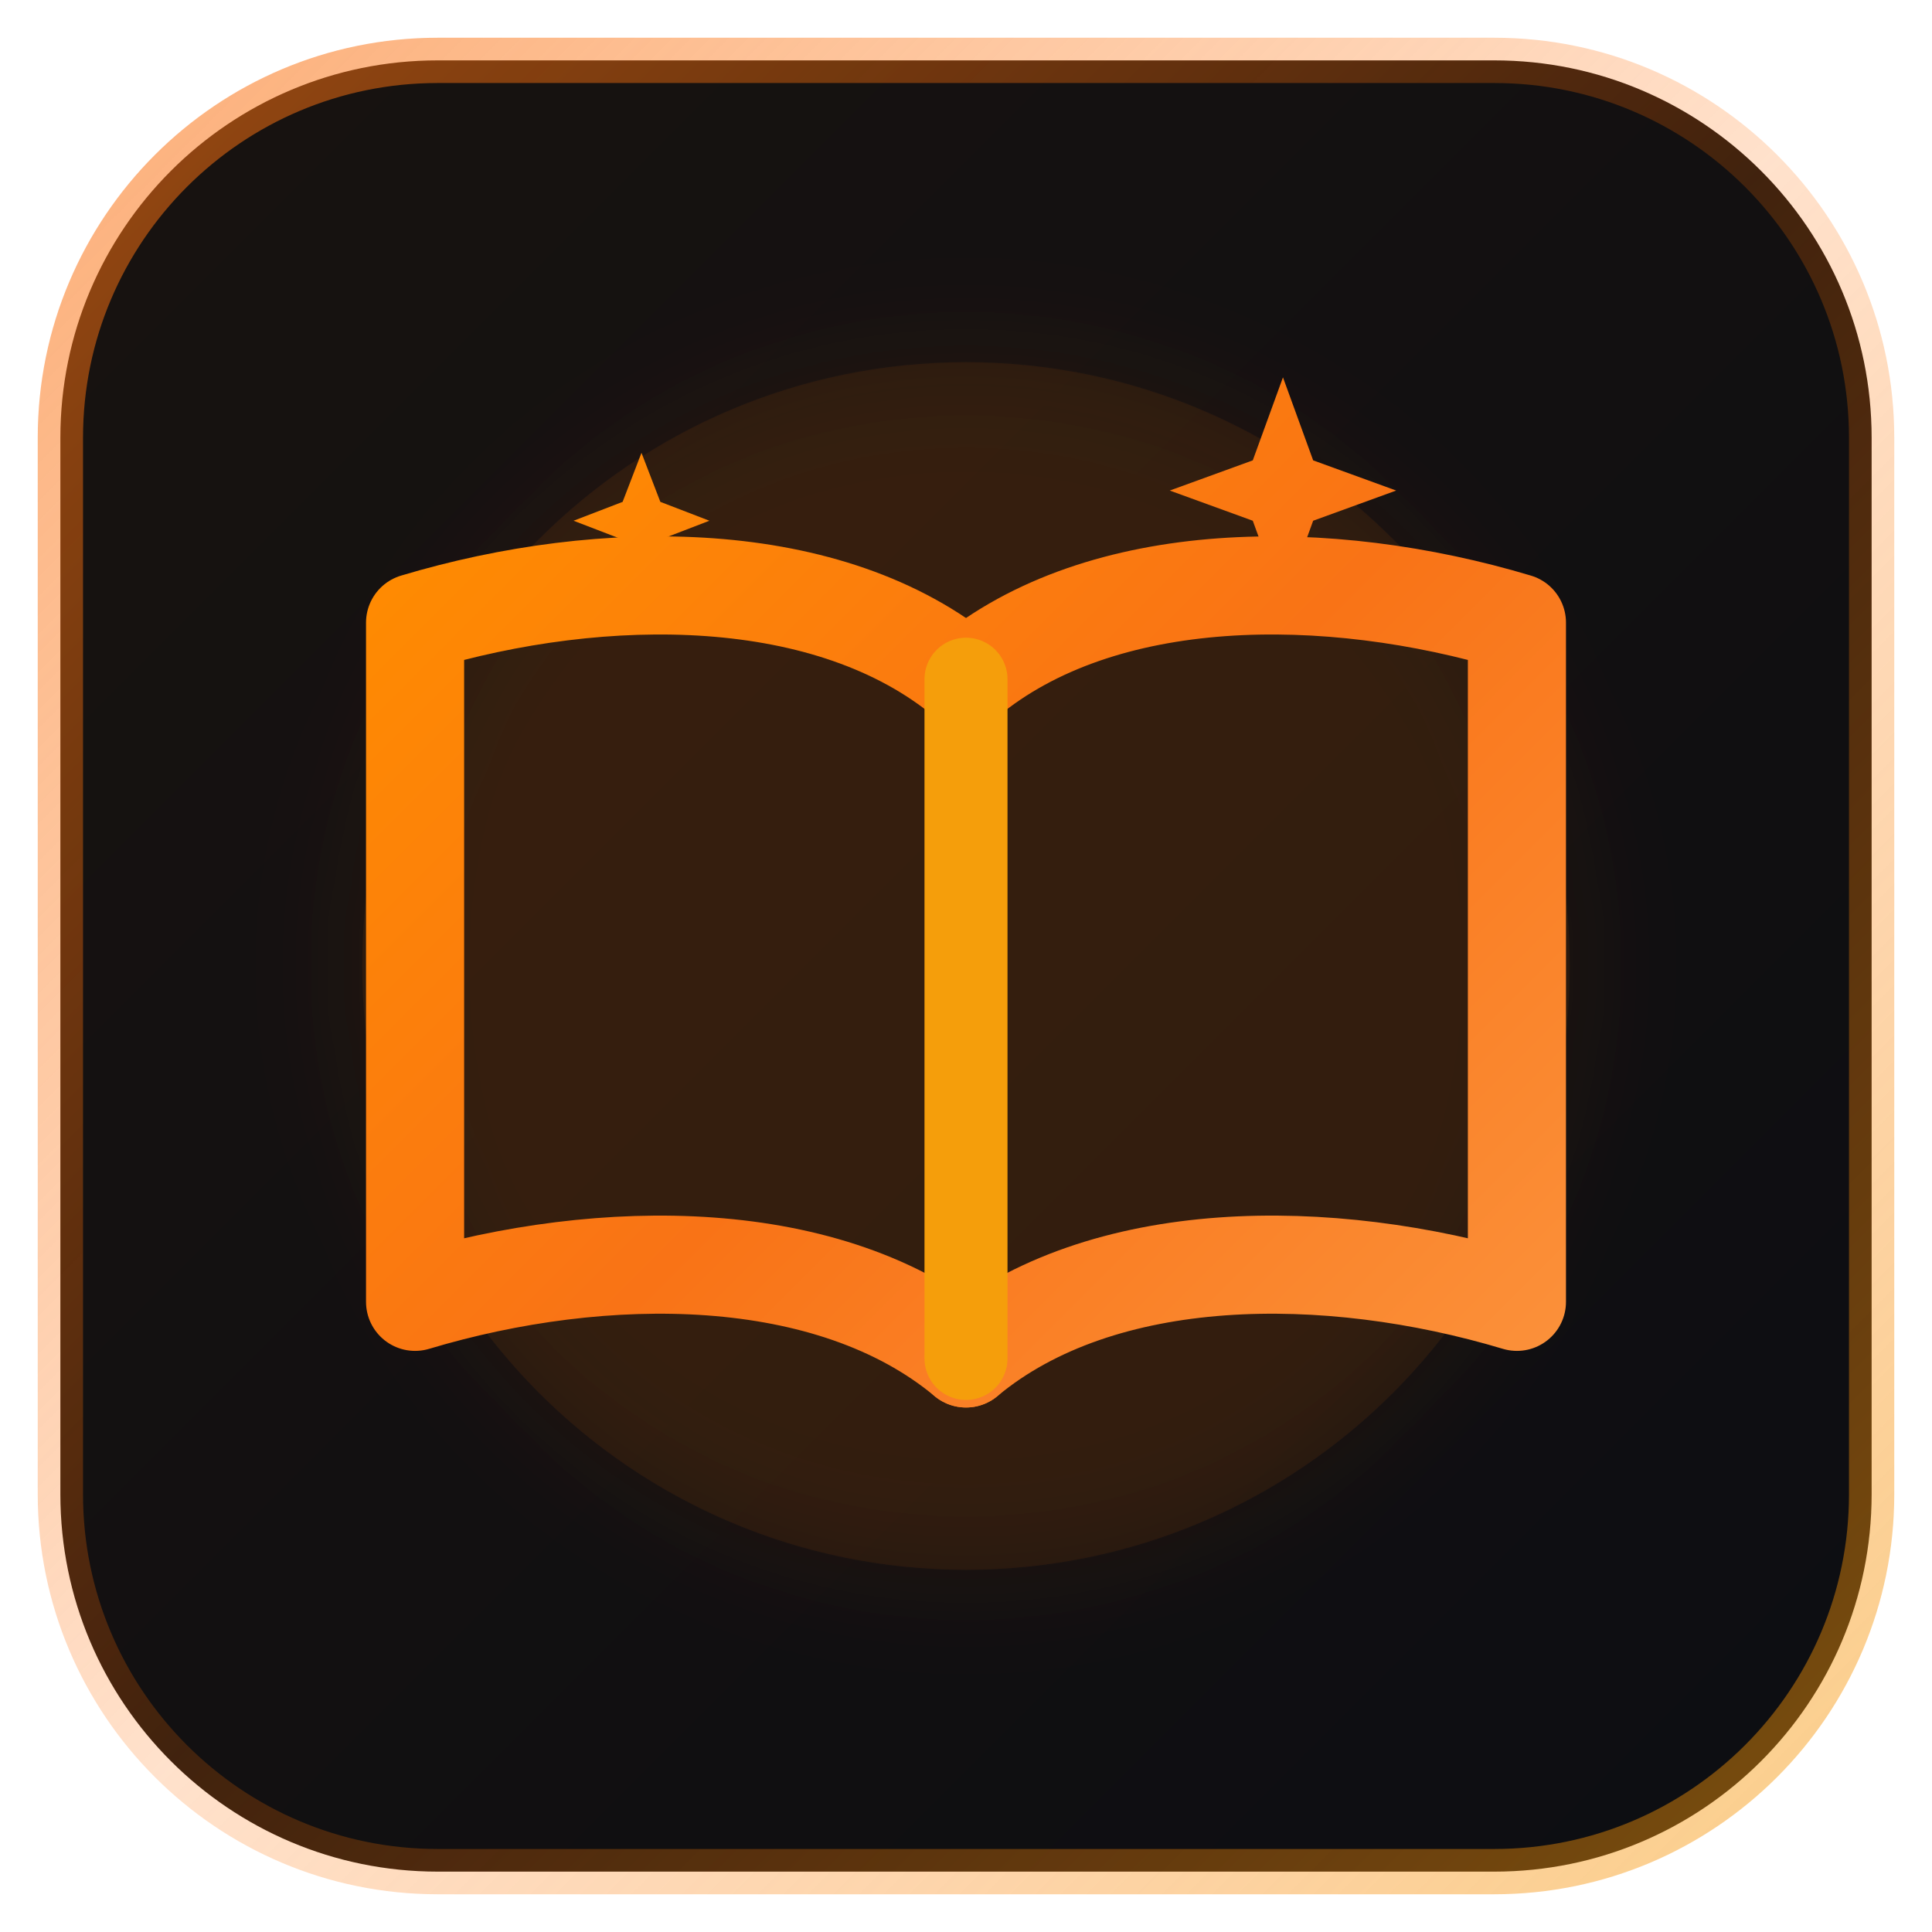
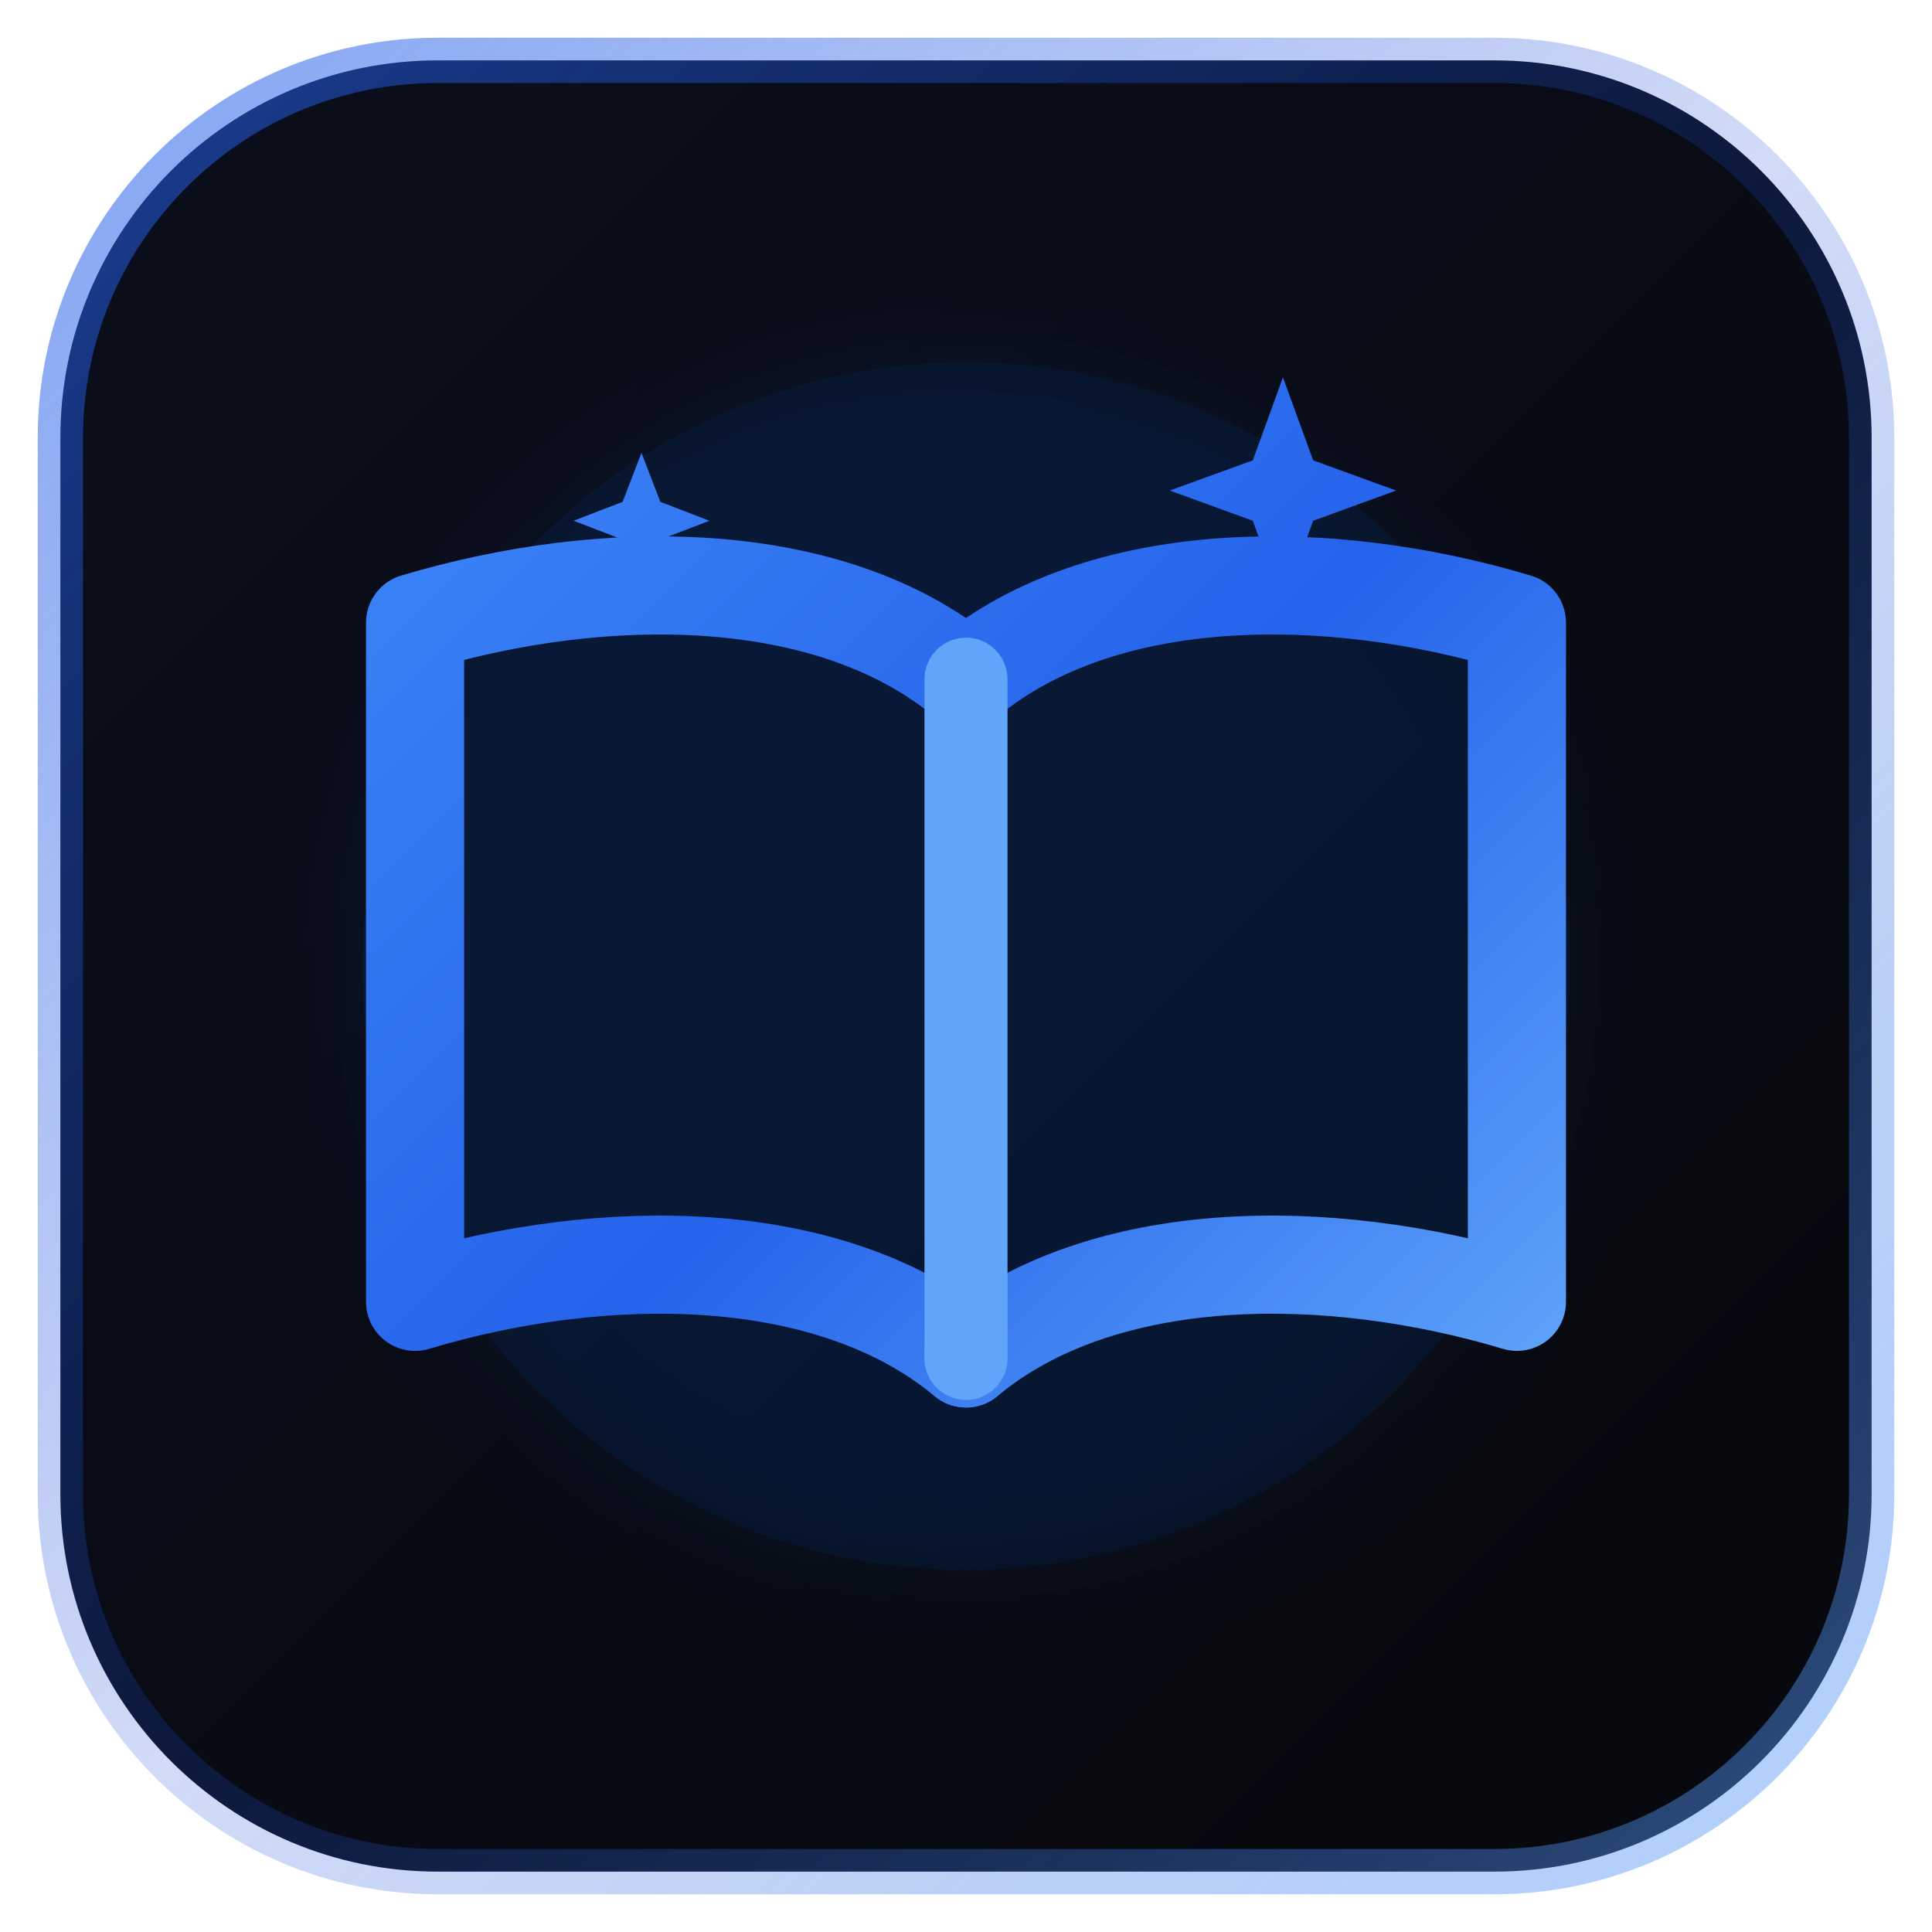
<svg xmlns="http://www.w3.org/2000/svg" viewBox="0 0 512 512" width="512" height="512" fill="none">
  <defs>
    <linearGradient id="bg-grad" x1="0" y1="0" x2="512" y2="512" gradientUnits="userSpaceOnUse">
-       <stop offset="0%" stop-color="#181310" />
-       <stop offset="100%" stop-color="#0c0d12" />
+       <stop offset="0%" stop-color="#0a0f1d" />
+       <stop offset="100%" stop-color="#07080c" />
    </linearGradient>
    <linearGradient id="border-grad" x1="0" y1="0" x2="512" y2="512" gradientUnits="userSpaceOnUse">
-       <stop offset="0%" stop-color="#f97316" stop-opacity="0.6" />
-       <stop offset="50%" stop-color="#ff6b00" stop-opacity="0.2" />
-       <stop offset="100%" stop-color="#f59e0b" stop-opacity="0.5" />
+       <stop offset="0%" stop-color="#2563eb" stop-opacity="0.6" />
+       <stop offset="50%" stop-color="#1d4ed8" stop-opacity="0.2" />
+       <stop offset="100%" stop-color="#60a5fa" stop-opacity="0.5" />
    </linearGradient>
-     <linearGradient id="orange-spark" x1="120" y1="120" x2="392" y2="392" gradientUnits="userSpaceOnUse">
-       <stop offset="0%" stop-color="#ff8c00" />
-       <stop offset="50%" stop-color="#f97316" />
-       <stop offset="100%" stop-color="#fb923c" />
+     <linearGradient id="blue-spark" x1="120" y1="120" x2="392" y2="392" gradientUnits="userSpaceOnUse">
+       <stop offset="0%" stop-color="#3b82f6" />
+       <stop offset="50%" stop-color="#2563eb" />
+       <stop offset="100%" stop-color="#60a5fa" />
    </linearGradient>
    <filter id="glow" x="-20%" y="-20%" width="140%" height="140%">
      <feGaussianBlur stdDeviation="16" result="blur" />
      <feComposite in="SourceGraphic" in2="blur" operator="over" />
    </filter>
  </defs>
  <rect x="16" y="16" width="480" height="480" rx="100" fill="url(#bg-grad)" stroke="url(#border-grad)" stroke-width="12" />
-   <circle cx="256" cy="256" r="160" fill="#f97316" fill-opacity="0.08" filter="url(#glow)" />
-   <g stroke="url(#orange-spark)" stroke-width="26" stroke-linecap="round" stroke-linejoin="round">
+   <circle cx="256" cy="256" r="160" fill="#2563eb" fill-opacity="0.08" filter="url(#glow)" />
+   <g stroke="url(#blue-spark)" stroke-width="26" stroke-linecap="round" stroke-linejoin="round">
    <path d="M256 360C220 330 160 330 110 345V165C160 150 220 150 256 180" />
    <path d="M256 360C292 330 352 330 402 345V165C352 150 292 150 256 180" />
-     <path d="M256 180V360" stroke="#f59e0b" stroke-width="22" />
+     <path d="M256 180V360" stroke="#60a5fa" stroke-width="22" />
  </g>
-   <g fill="url(#orange-spark)">
+   <g fill="url(#blue-spark)">
    <path d="M340 100L348 122L370 130L348 138L340 160L332 138L310 130L332 122Z" />
    <path d="M170 120L175 133L188 138L175 143L170 156L165 143L152 138L165 133Z" />
  </g>
</svg>
